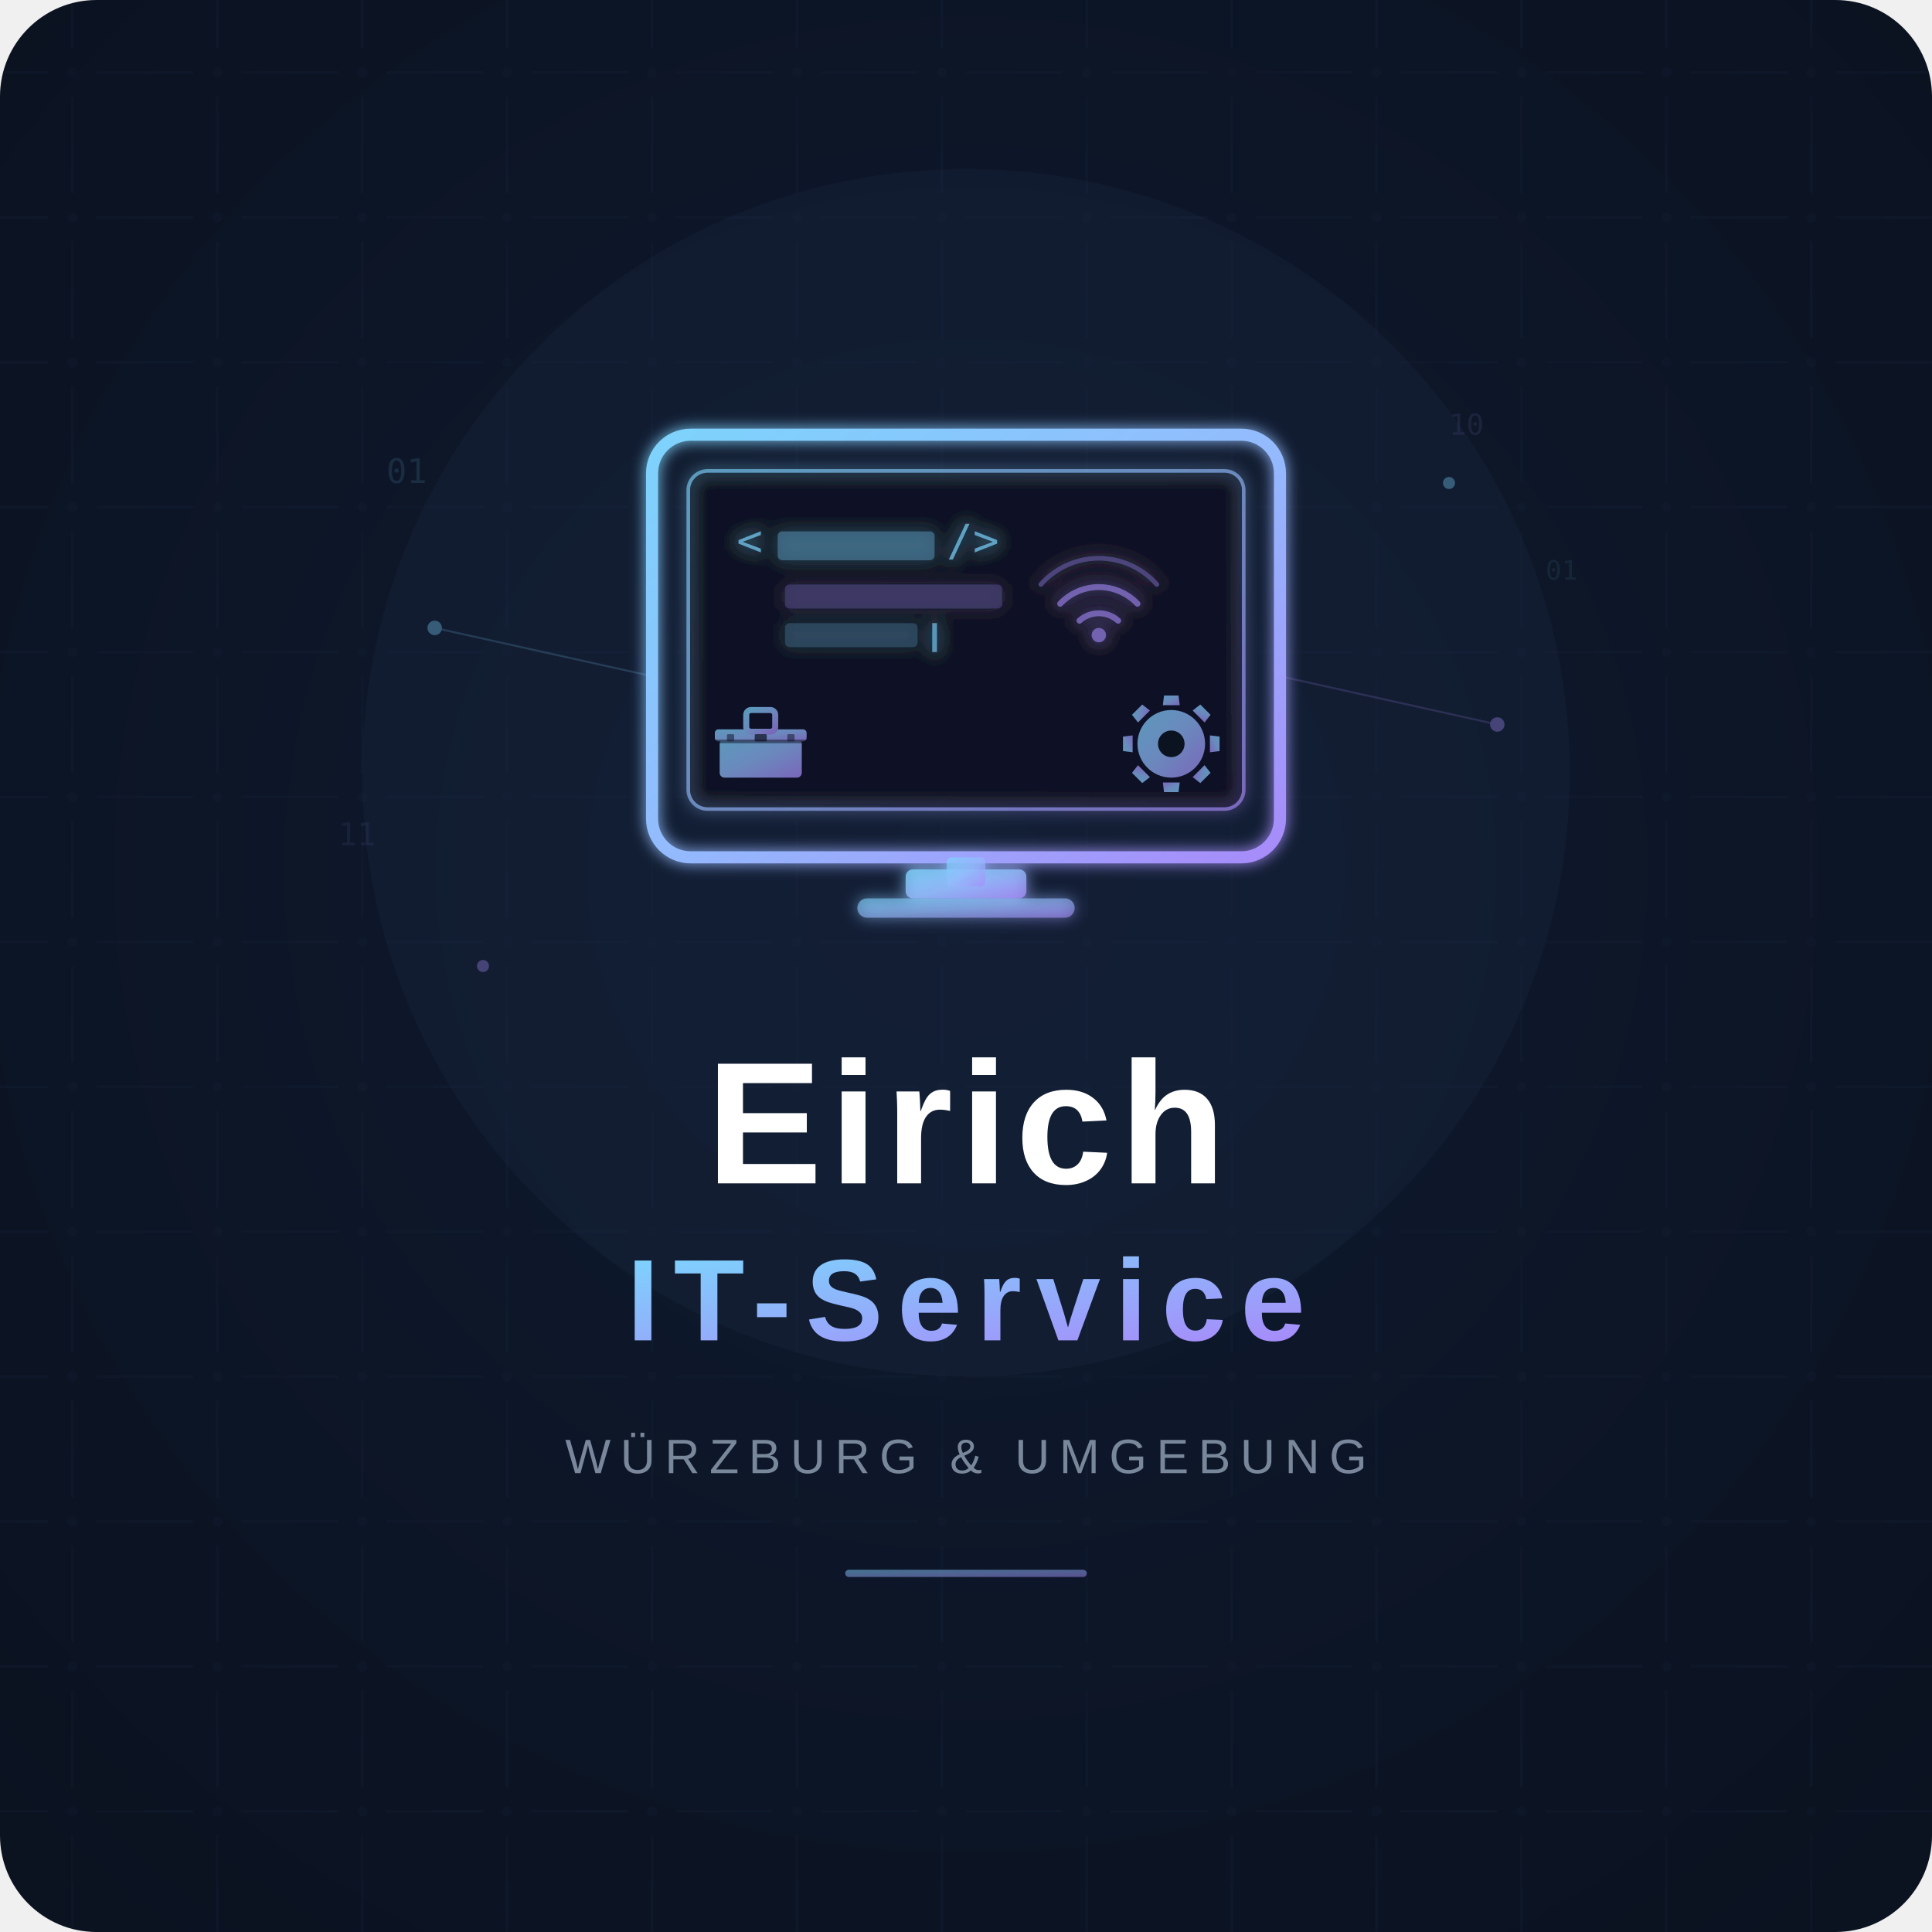
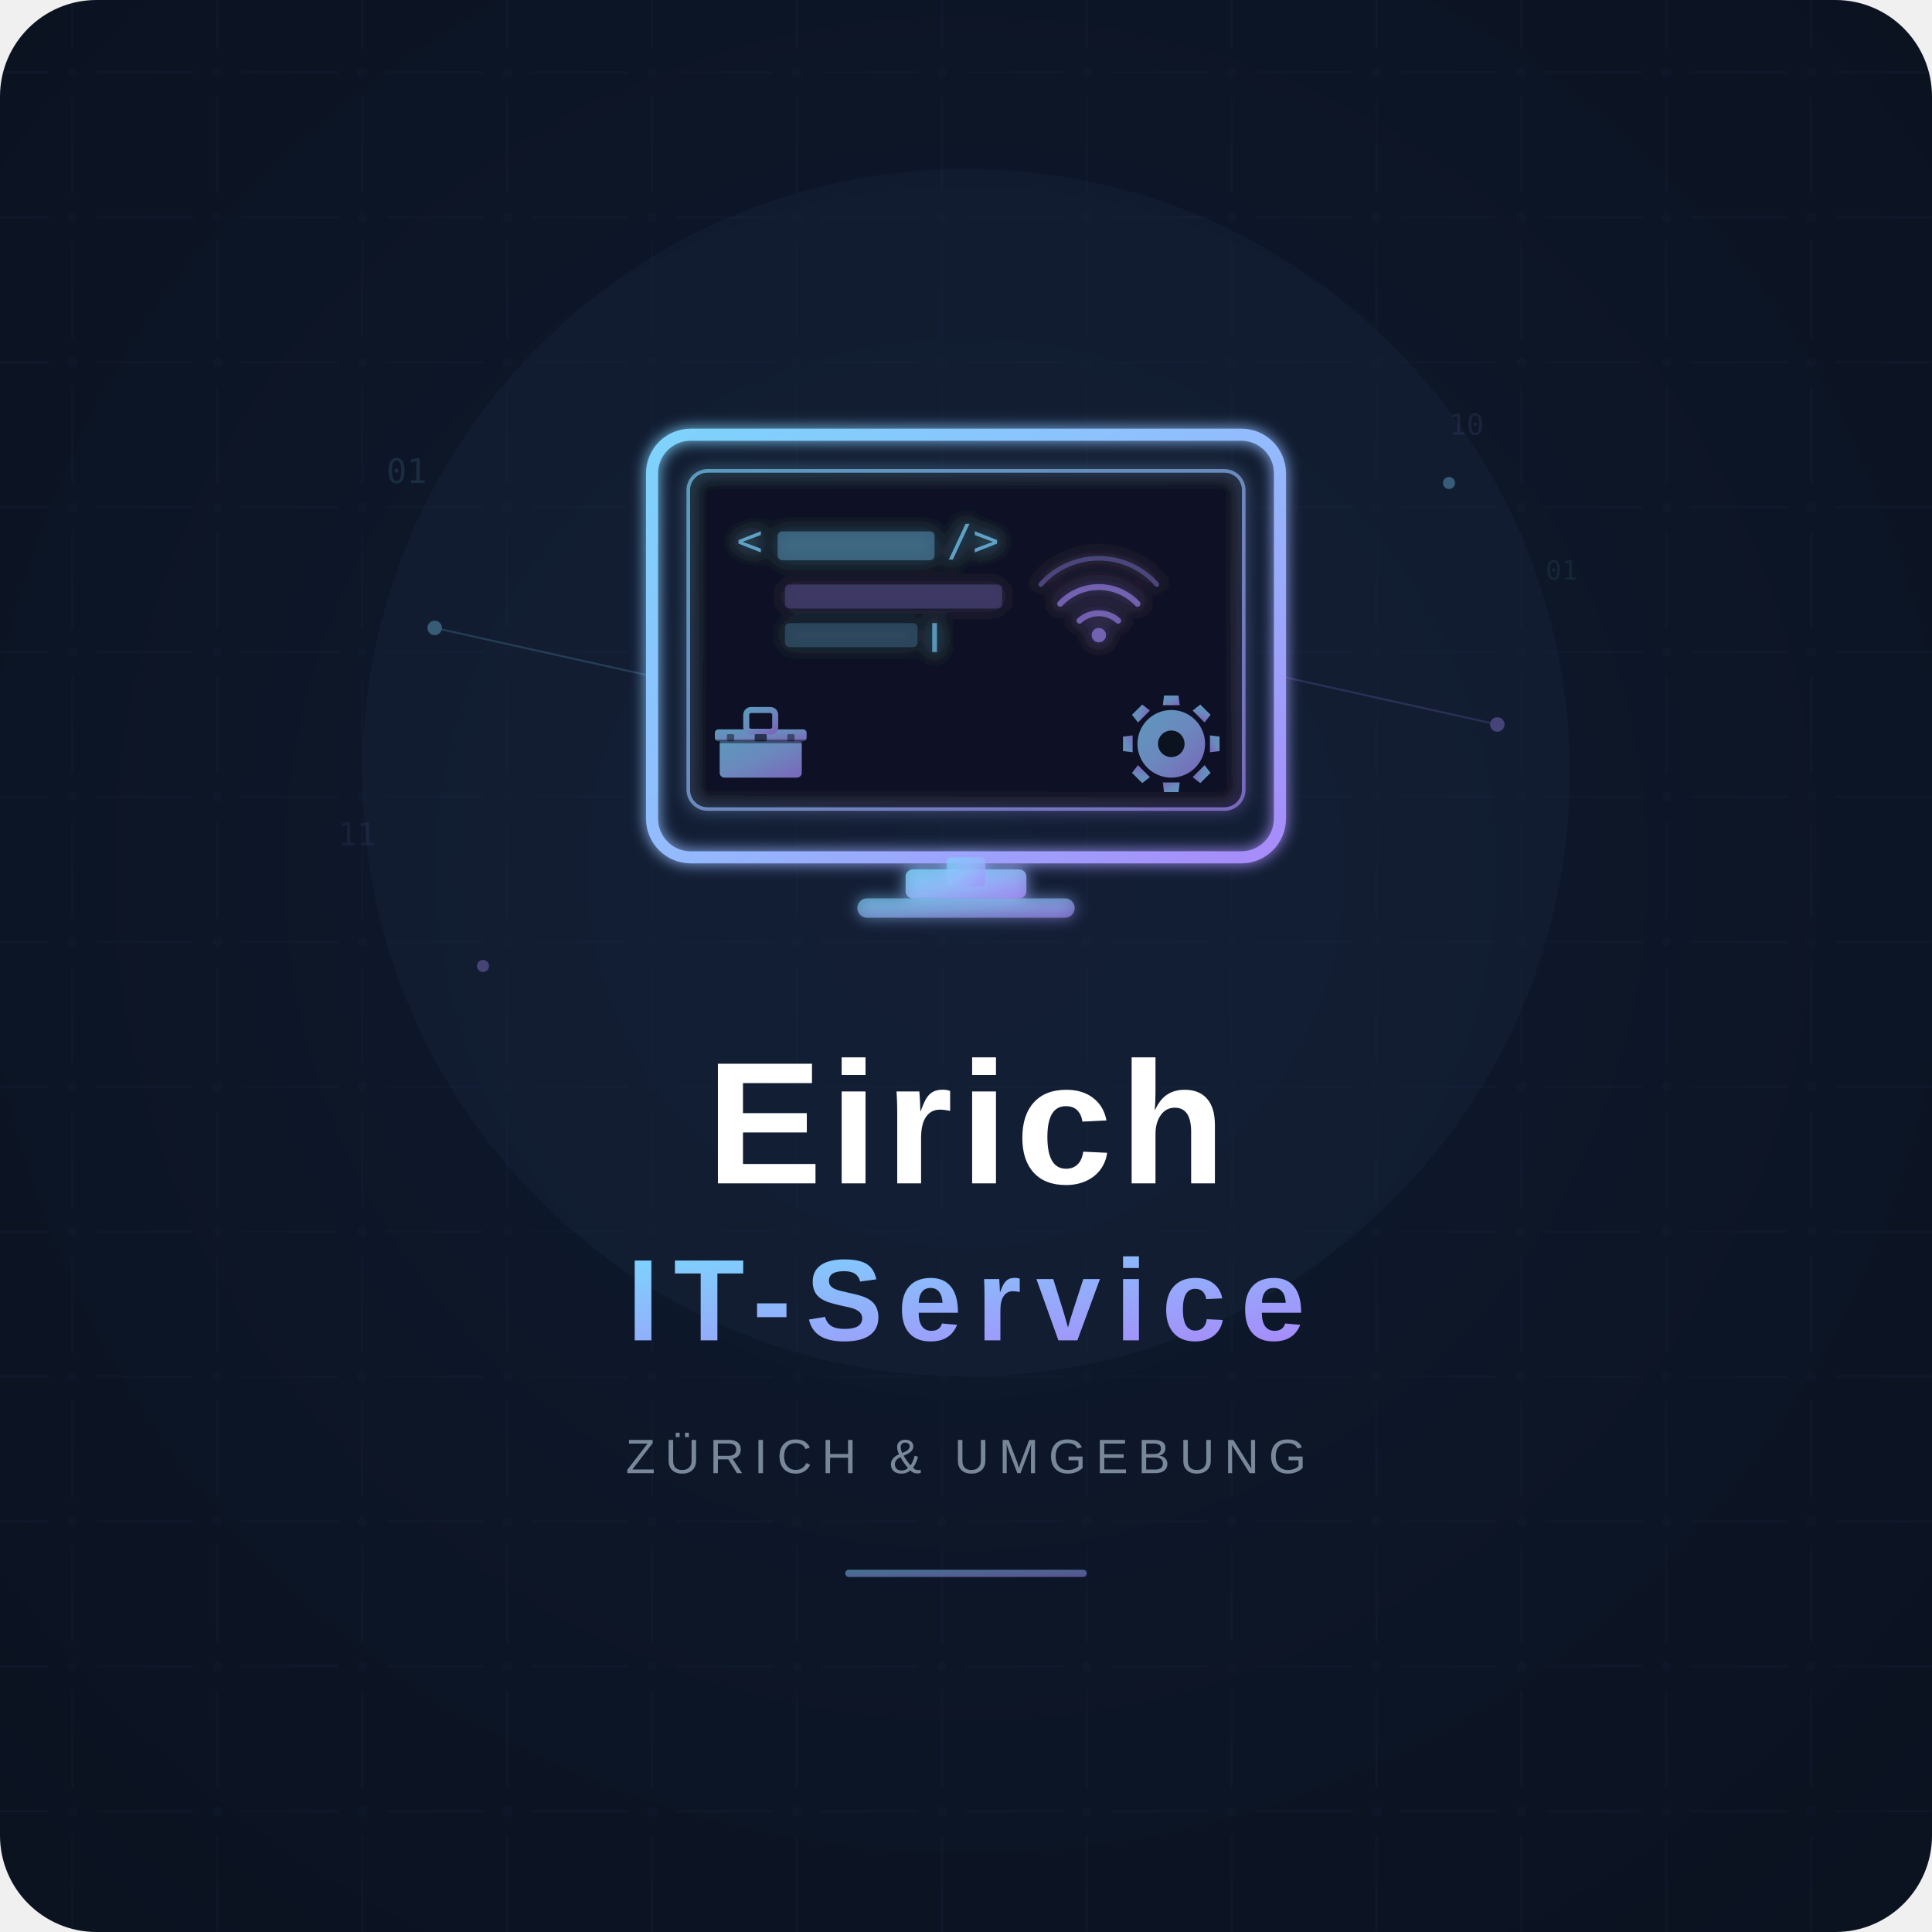
<svg xmlns="http://www.w3.org/2000/svg" viewBox="0 0 800 800" width="800" height="800">
  <defs>
    <radialGradient id="bgGrad" cx="50%" cy="45%" r="70%">
      <stop offset="0%" stop-color="#0F1B30" />
      <stop offset="100%" stop-color="#0B1220" />
    </radialGradient>
    <linearGradient id="accentGrad" x1="0%" y1="0%" x2="100%" y2="100%">
      <stop offset="0%" stop-color="#7DD3FC" />
      <stop offset="100%" stop-color="#A78BFA" />
    </linearGradient>
    <linearGradient id="iconGrad" x1="0%" y1="0%" x2="100%" y2="100%">
      <stop offset="0%" stop-color="#7DD3FC" />
      <stop offset="50%" stop-color="#93BBFD" />
      <stop offset="100%" stop-color="#A78BFA" />
    </linearGradient>
    <filter id="glow">
      <feGaussianBlur stdDeviation="8" result="coloredBlur" />
      <feMerge>
        <feMergeNode in="coloredBlur" />
        <feMergeNode in="SourceGraphic" />
      </feMerge>
    </filter>
    <filter id="softGlow">
      <feGaussianBlur stdDeviation="3" result="blur" />
      <feMerge>
        <feMergeNode in="blur" />
        <feMergeNode in="SourceGraphic" />
      </feMerge>
    </filter>
    <pattern id="circuitPattern" x="0" y="0" width="60" height="60" patternUnits="userSpaceOnUse">
      <line x1="0" y1="30" x2="20" y2="30" stroke="#1A2744" stroke-width="1" opacity="0.4" />
      <line x1="30" y1="0" x2="30" y2="20" stroke="#1A2744" stroke-width="1" opacity="0.4" />
      <circle cx="30" cy="30" r="2" fill="#1A2744" opacity="0.3" />
      <line x1="40" y1="30" x2="60" y2="30" stroke="#1A2744" stroke-width="1" opacity="0.3" />
      <line x1="30" y1="40" x2="30" y2="60" stroke="#1A2744" stroke-width="1" opacity="0.3" />
    </pattern>
  </defs>
  <rect width="800" height="800" fill="url(#bgGrad)" rx="40" />
  <rect width="800" height="800" fill="url(#circuitPattern)" rx="40" opacity="0.5" />
  <circle cx="400" cy="320" r="250" fill="#1A2744" opacity="0.3" />
  <g transform="translate(400, 280)" filter="url(#softGlow)">
    <rect x="-130" y="-100" width="260" height="175" rx="16" ry="16" fill="none" stroke="url(#iconGrad)" stroke-width="5" />
    <rect x="-115" y="-85" width="230" height="140" rx="8" ry="8" fill="#0B1220" stroke="url(#iconGrad)" stroke-width="1.5" opacity="0.6" />
    <g opacity="0.7">
      <text x="-95" y="-50" font-family="monospace" font-size="18" fill="#7DD3FC">&lt;</text>
      <rect x="-78" y="-60" width="65" height="12" rx="2" fill="#7DD3FC" opacity="0.5" />
      <text x="-8" y="-50" font-family="monospace" font-size="18" fill="#7DD3FC">/&gt;</text>
      <rect x="-75" y="-38" width="90" height="10" rx="2" fill="#A78BFA" opacity="0.35" />
      <rect x="-75" y="-22" width="55" height="10" rx="2" fill="#7DD3FC" opacity="0.3" />
      <rect x="-14" y="-22" width="2" height="12" fill="#7DD3FC" opacity="0.9">
        <animate attributeName="opacity" values="0.9;0.2;0.9" dur="1.2s" repeatCount="indefinite" />
      </rect>
    </g>
    <g transform="translate(55, -35)" opacity="0.6">
      <path d="M0,18 L0,18" stroke="#A78BFA" stroke-width="3" stroke-linecap="round" />
      <path d="M-8,12 A12,12 0 0,1 8,12" fill="none" stroke="#A78BFA" stroke-width="2.5" stroke-linecap="round" />
      <path d="M-16,5 A22,22 0 0,1 16,5" fill="none" stroke="#A78BFA" stroke-width="2.5" stroke-linecap="round" />
      <path d="M-24,-3 A32,32 0 0,1 24,-3" fill="none" stroke="#A78BFA" stroke-width="2" stroke-linecap="round" opacity="0.6" />
      <circle cx="0" cy="18" r="3" fill="#A78BFA" />
    </g>
    <rect x="-25" y="80" width="50" height="12" rx="3" fill="url(#iconGrad)" opacity="0.8" />
    <rect x="-8" y="75" width="16" height="12" rx="2" fill="url(#iconGrad)" opacity="0.7" />
    <rect x="-45" y="92" width="90" height="8" rx="4" fill="url(#iconGrad)" opacity="0.6" />
  </g>
  <g transform="translate(485, 308)">
    <path d="M-3,-20 L3,-20 L3.5,-16 L-3.5,-16 Z" fill="url(#iconGrad)" opacity="0.7" transform="rotate(0)" />
    <path d="M-3,-20 L3,-20 L3.5,-16 L-3.5,-16 Z" fill="url(#iconGrad)" opacity="0.7" transform="rotate(45)" />
    <path d="M-3,-20 L3,-20 L3.5,-16 L-3.5,-16 Z" fill="url(#iconGrad)" opacity="0.7" transform="rotate(90)" />
    <path d="M-3,-20 L3,-20 L3.5,-16 L-3.5,-16 Z" fill="url(#iconGrad)" opacity="0.7" transform="rotate(135)" />
    <path d="M-3,-20 L3,-20 L3.5,-16 L-3.5,-16 Z" fill="url(#iconGrad)" opacity="0.7" transform="rotate(180)" />
    <path d="M-3,-20 L3,-20 L3.5,-16 L-3.5,-16 Z" fill="url(#iconGrad)" opacity="0.7" transform="rotate(225)" />
    <path d="M-3,-20 L3,-20 L3.5,-16 L-3.5,-16 Z" fill="url(#iconGrad)" opacity="0.7" transform="rotate(270)" />
    <path d="M-3,-20 L3,-20 L3.5,-16 L-3.5,-16 Z" fill="url(#iconGrad)" opacity="0.7" transform="rotate(315)" />
    <circle cx="0" cy="0" r="14" fill="url(#iconGrad)" opacity="0.7" />
    <circle cx="0" cy="0" r="5.5" fill="#0B1220" />
  </g>
  <g transform="translate(315, 312)" opacity="0.7">
    <rect x="-17" y="-6" width="34" height="16" rx="2" fill="url(#iconGrad)" />
    <rect x="-19" y="-10" width="38" height="5" rx="1.5" fill="url(#iconGrad)" />
    <line x1="-19" y1="-5" x2="19" y2="-5" stroke="#0B1220" stroke-width="1.5" opacity="0.5" />
    <rect x="-6" y="-18" width="12" height="9" rx="2" fill="none" stroke="url(#iconGrad)" stroke-width="2.5" />
    <rect x="-2.5" y="-8" width="5" height="3" rx="0.5" fill="#0B1220" opacity="0.7" />
    <rect x="-14" y="-8" width="3" height="3" rx="0.5" fill="#0B1220" opacity="0.5" />
    <rect x="11" y="-8" width="3" height="3" rx="0.5" fill="#0B1220" opacity="0.5" />
  </g>
  <g opacity="0.4">
    <text x="160" y="200" font-family="monospace" font-size="14" fill="#7DD3FC" opacity="0.3">01</text>
    <text x="600" y="180" font-family="monospace" font-size="12" fill="#A78BFA" opacity="0.25">10</text>
    <text x="640" y="240" font-family="monospace" font-size="11" fill="#7DD3FC" opacity="0.2">01</text>
    <text x="140" y="350" font-family="monospace" font-size="13" fill="#A78BFA" opacity="0.2">11</text>
  </g>
  <g opacity="0.35">
    <circle cx="180" cy="260" r="3" fill="#7DD3FC" />
    <circle cx="620" cy="300" r="3" fill="#A78BFA" />
    <circle cx="200" cy="400" r="2.5" fill="#A78BFA" />
    <circle cx="600" cy="200" r="2.5" fill="#7DD3FC" />
    <line x1="180" y1="260" x2="270" y2="280" stroke="#7DD3FC" stroke-width="0.8" opacity="0.5" />
    <line x1="530" y1="280" x2="620" y2="300" stroke="#A78BFA" stroke-width="0.8" opacity="0.5" />
  </g>
  <text x="400" y="490" text-anchor="middle" font-family="'Segoe UI', 'Helvetica Neue', Arial, sans-serif" font-size="72" font-weight="700" letter-spacing="3" fill="white">
    Eirich
  </text>
  <text x="400" y="555" text-anchor="middle" font-family="'Segoe UI', 'Helvetica Neue', Arial, sans-serif" font-size="48" font-weight="600" letter-spacing="6" fill="url(#accentGrad)">
    IT-Service
  </text>
  <line x1="280" y1="575" x2="520" y2="575" stroke="url(#accentGrad)" stroke-width="1.5" opacity="0.4" />
  <text x="400" y="610" text-anchor="middle" font-family="'Segoe UI', 'Helvetica Neue', Arial, sans-serif" font-size="20" font-weight="400" letter-spacing="4" fill="#94A3B8" opacity="0.8">
-     WÜRZBURG &amp; UMGEBUNG
+     ZÜRICH &amp; UMGEBUNG
  </text>
  <rect x="350" y="650" width="100" height="3" rx="1.5" fill="url(#accentGrad)" opacity="0.5" />
</svg>
